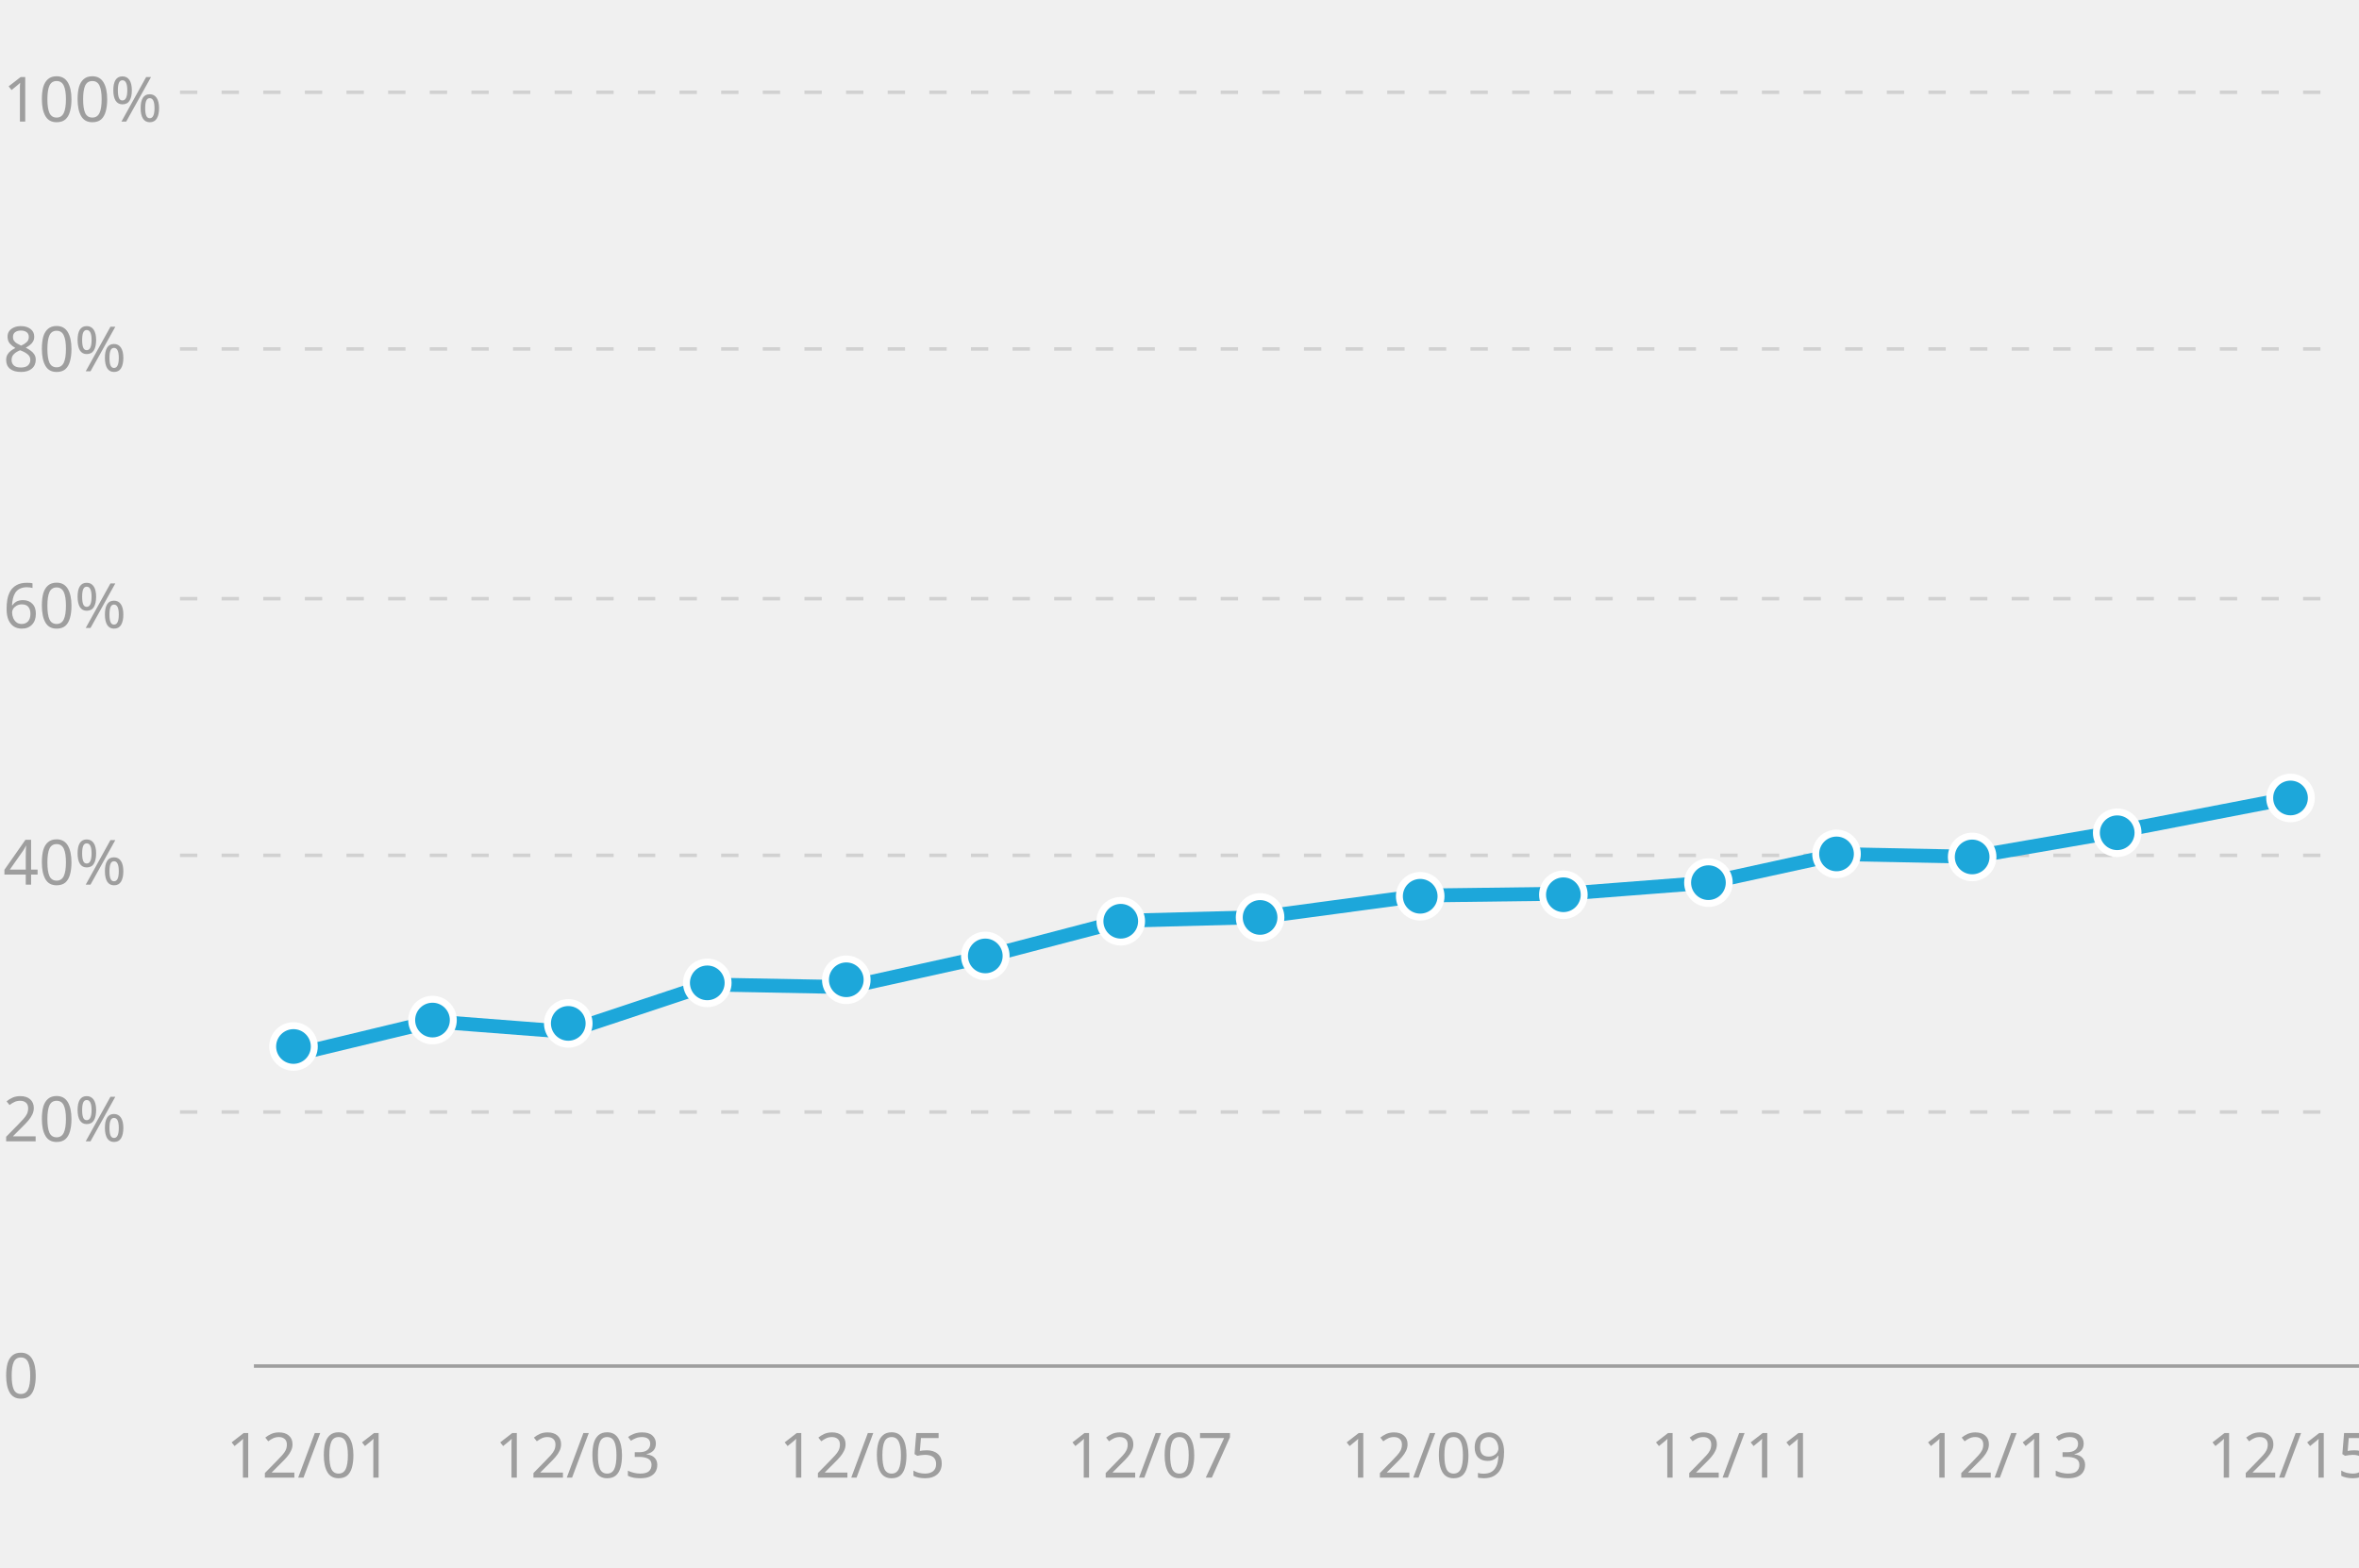
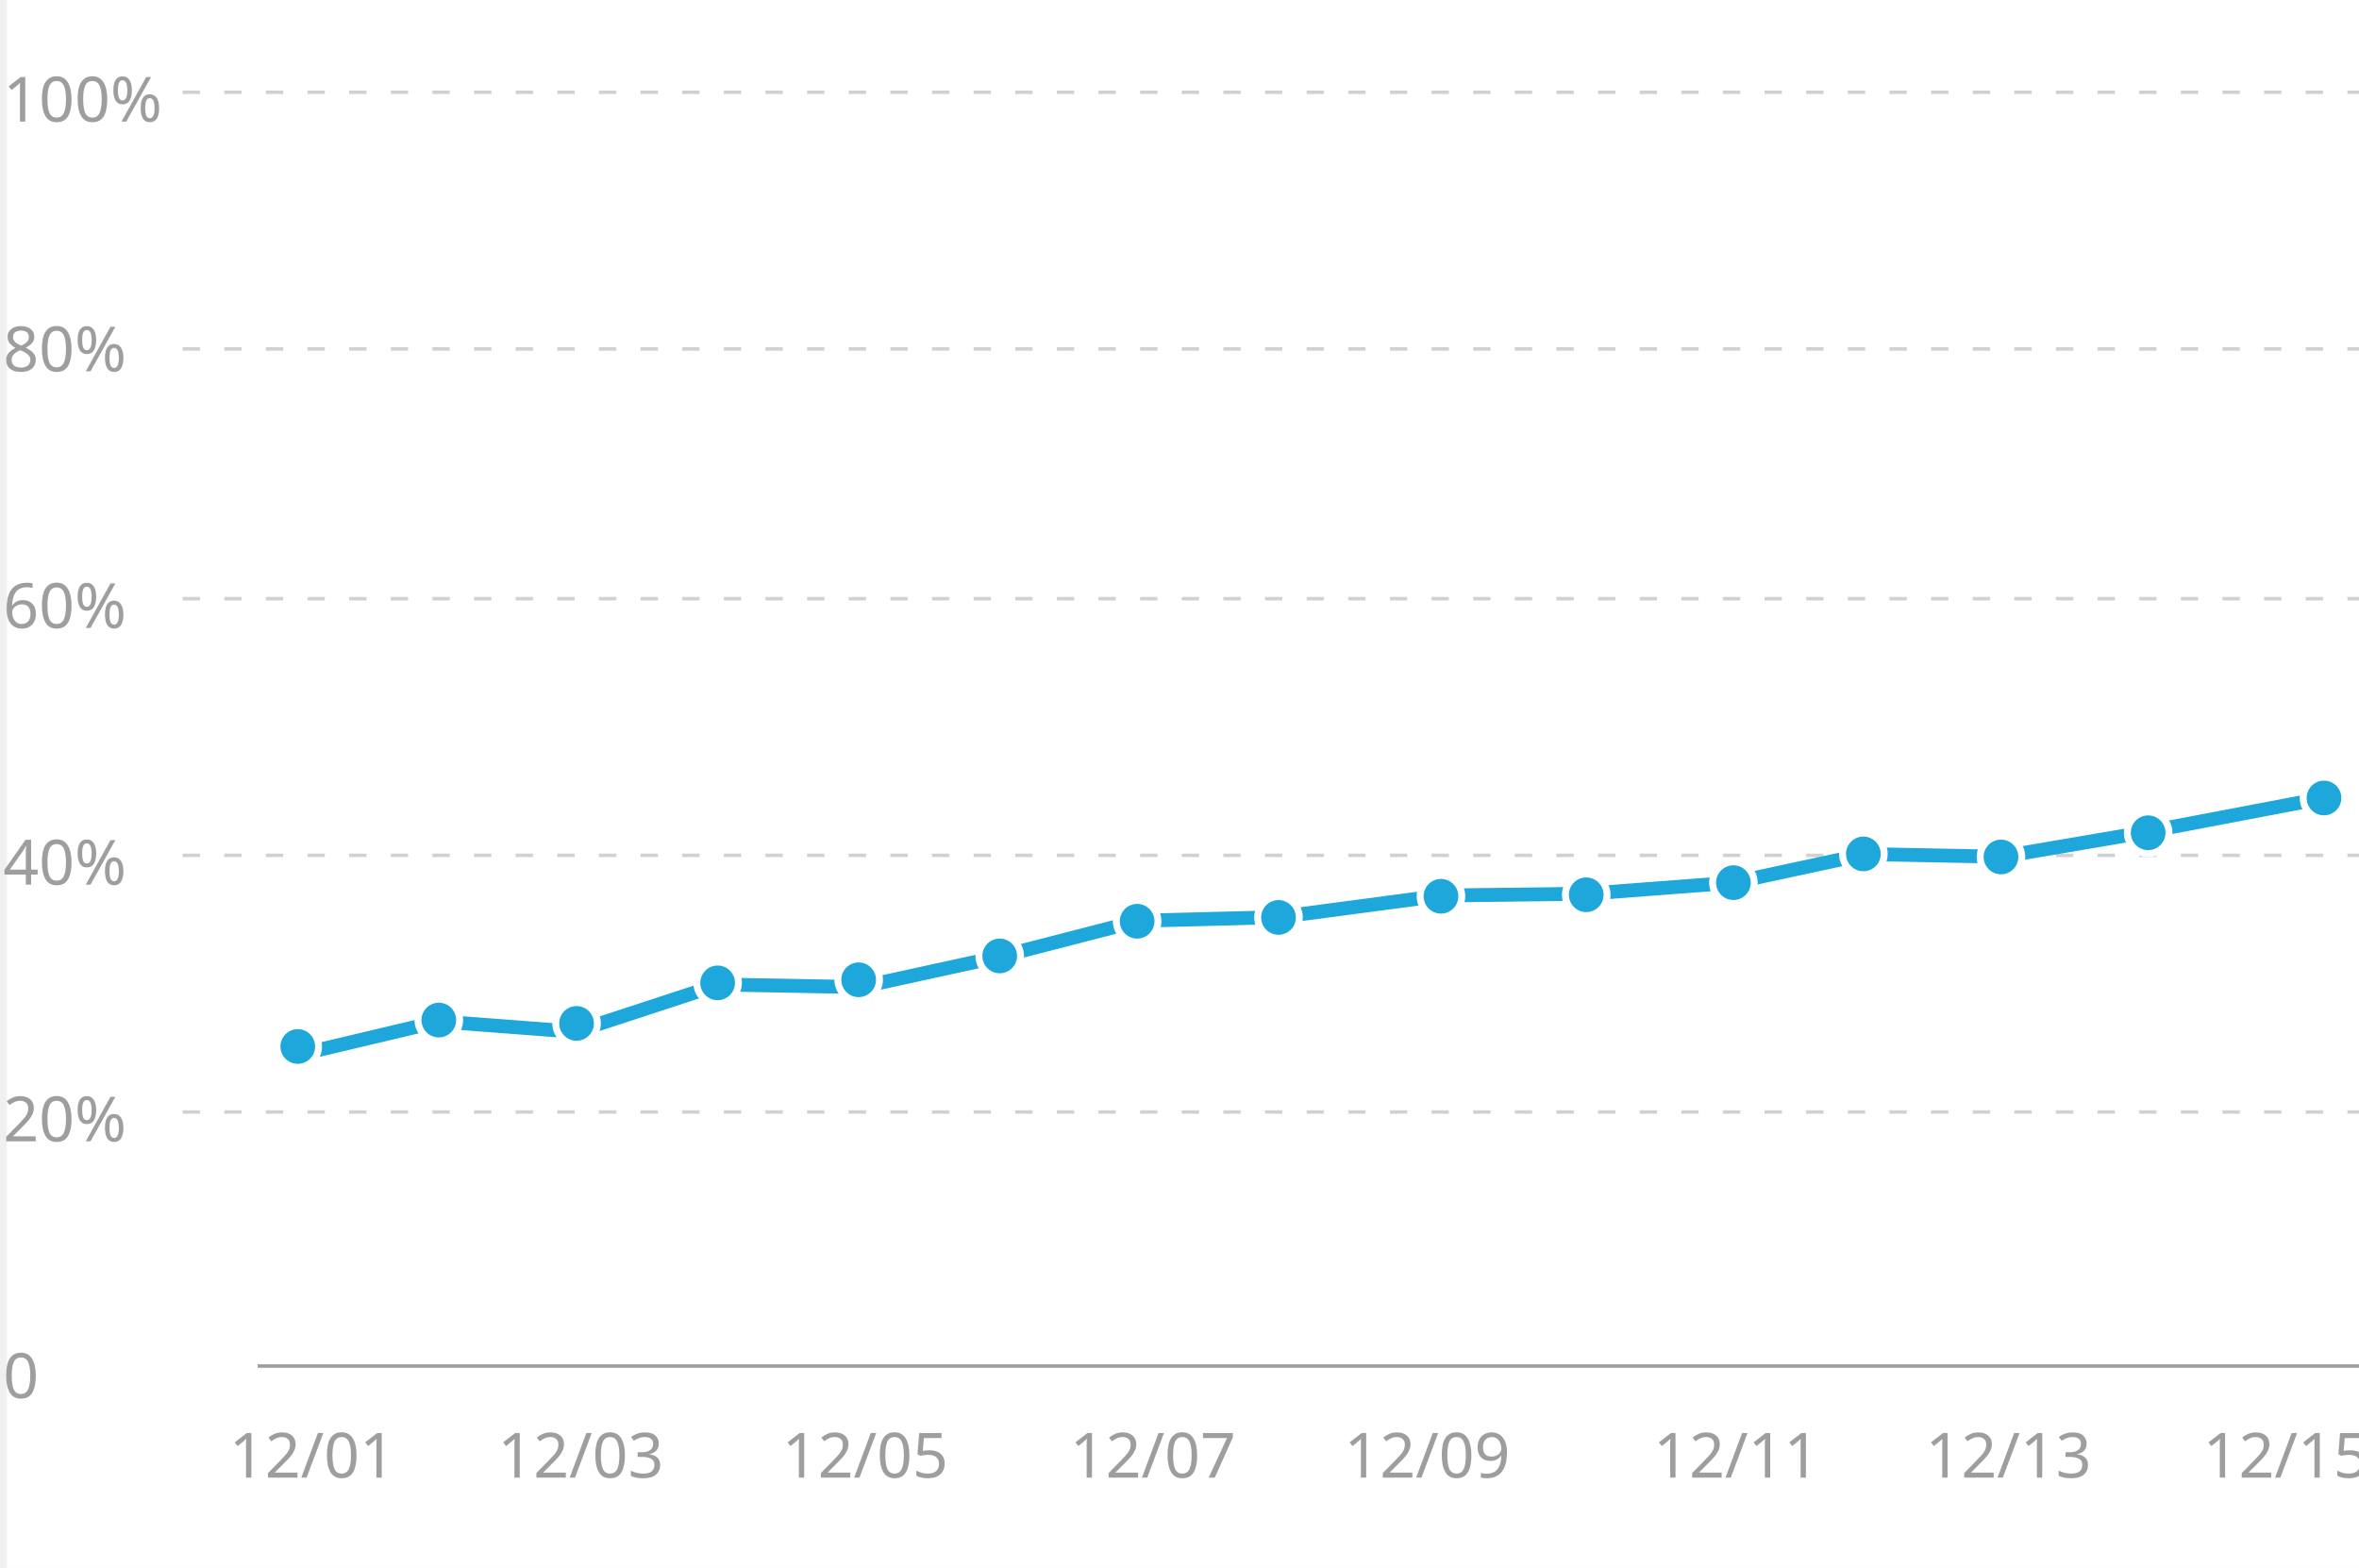
<svg xmlns="http://www.w3.org/2000/svg" width="340px" height="226px" viewBox="0 0 340 226" version="1.1">
  <defs />
  <g id="Page-1" stroke="none" stroke-width="1" fill="none" fill-rule="evenodd">
    <g id="3" transform="translate(-16, 0)">
-       <g id="*chart" transform="translate(16, 6)">
-         <g id="canvas" transform="translate(0.077175, 0)">
-           <g id="x" transform="translate(6, 197)" font-size="9" font-family="PingFangSC-Regular, PingFang SC" fill="#9E9E9E" font-weight="normal">
+       <g id="*chart" transform="translate(16, 0)">
+         <rect id="Rectangle" fill="#FFFFFF" x="1" y="0" width="340" height="226" />
+         <g id="canvas" transform="translate(0.078303, 6)">
+           <g id="x" transform="translate(6.087719, 197)" font-size="9" font-family="PingFangSC-Regular, PingFang SC" fill="#9E9E9E" font-weight="normal">
            <text id="12/01">
-               <tspan x="26.512" y="10">12/01</tspan>
+               <tspan x="26.871" y="10">12/01</tspan>
            </text>
            <text id="12/03">
-               <tspan x="65.222" y="10">12/03</tspan>
+               <tspan x="65.555" y="10">12/03</tspan>
            </text>
            <text id="12/05">
-               <tspan x="106.222" y="10">12/05</tspan>
+               <tspan x="106.555" y="10">12/05</tspan>
            </text>
            <text id="12/07">
-               <tspan x="147.699" y="10">12/07</tspan>
+               <tspan x="148.032" y="10">12/07</tspan>
            </text>
            <text id="12/09">
-               <tspan x="187.222" y="10">12/09</tspan>
+               <tspan x="187.555" y="10">12/09</tspan>
            </text>
            <text id="12/11">
-               <tspan x="231.804" y="10">12/11</tspan>
+               <tspan x="232.137" y="10">12/11</tspan>
            </text>
            <text id="12/13">
-               <tspan x="271.013" y="10">12/13</tspan>
+               <tspan x="271.346" y="10">12/13</tspan>
            </text>
            <text id="12/15">
-               <tspan x="312.013" y="10">12/15</tspan>
+               <tspan x="311.346" y="10">12/15</tspan>
            </text>
          </g>
-           <g id="y" transform="translate(0.371837, 0.524691)" font-size="9" font-family="PingFangSC-Regular, PingFang SC" fill="#9E9E9E" font-weight="normal">
+           <g id="y" transform="translate(0.377273, 0.524691)" font-size="9" font-family="PingFangSC-Regular, PingFang SC" fill="#9E9E9E" font-weight="normal">
            <text id="100%">
              <tspan x="0" y="11">100%</tspan>
            </text>
            <text id="80%">
              <tspan x="0" y="47">80%</tspan>
            </text>
            <text id="60%">
              <tspan x="0" y="84">60%</tspan>
            </text>
            <text id="40%">
              <tspan x="0" y="121">40%</tspan>
            </text>
            <text id="20%">
              <tspan x="0" y="158">20%</tspan>
            </text>
            <text id="0">
              <tspan x="0" y="195">0</tspan>
            </text>
          </g>
-           <g id="grid" transform="translate(25.76818, 5.919206)" stroke-width="0.5" stroke-linecap="square">
-             <path d="M11,185 L314,185" id="Line-3" stroke="#9E9E9E" />
-             <path d="M0.345,1.382 L312.233,1.382" id="Line-3-Copy-2" stroke="#D1D1D1" stroke-dasharray="2,4" />
-             <path d="M0.345,38.382 L312.233,38.382" id="Line-3-Copy-3" stroke="#D1D1D1" stroke-dasharray="2,4" />
-             <path d="M0.345,74.382 L312.233,74.382" id="Line-3-Copy-4" stroke="#D1D1D1" stroke-dasharray="2,4" />
-             <path d="M0.345,111.382 L312.233,111.382" id="Line-3-Copy-5" stroke="#D1D1D1" stroke-dasharray="2,4" />
-             <path d="M0.345,148.382 L312.233,148.382" id="Line-3-Copy-6" stroke="#D1D1D1" stroke-dasharray="2,4" />
+           <g id="grid" transform="translate(26.14491, 5.919206)" stroke-width="0.5" stroke-linecap="square">
+             <path d="M11.161,185 L318.591,185" id="Line-3" stroke="#9E9E9E" />
+             <path d="M0.35,1.382 L316.798,1.382" id="Line-3-Copy-2" stroke="#D1D1D1" stroke-dasharray="2,4" />
+             <path d="M0.35,38.382 L316.798,38.382" id="Line-3-Copy-3" stroke="#D1D1D1" stroke-dasharray="2,4" />
+             <path d="M0.35,74.382 L316.798,74.382" id="Line-3-Copy-4" stroke="#D1D1D1" stroke-dasharray="2,4" />
+             <path d="M0.35,111.382 L316.798,111.382" id="Line-3-Copy-5" stroke="#D1D1D1" stroke-dasharray="2,4" />
+             <path d="M0.35,148.382 L316.798,148.382" id="Line-3-Copy-6" stroke="#D1D1D1" stroke-dasharray="2,4" />
          </g>
-           <g id="line" transform="translate(38.99663, 106)">
-             <polyline id="Path-2" stroke="#1DA7DA" stroke-width="2" points="3.488 40 23.278 35.24 42.603 36.733 63.091 29.92 83.114 30.293 102.904 25.906 122.694 20.729 142.484 20.212 165.698 17.093 186.407 16.829 207.089 15.236 225.918 11.122 245.186 11.502 264.645 8.139 291.265 3" />
+           <g id="line" transform="translate(39.56676, 106)">
+             <polyline id="Path-2" stroke="#1DA7DA" stroke-width="2" points="3.539 40 23.618 35.24 43.225 36.733 64.013 29.92 84.329 30.293 104.409 25.906 124.488 20.729 144.567 20.212 168.12 17.093 189.132 16.829 210.117 15.236 229.221 11.122 248.771 11.502 268.514 8.139 295.524 3" />
            <g id="Group-20" transform="translate(0, 0)" stroke="#FFFFFF" fill="#1DA7DA">
-               <circle id="Oval-2" cx="3.225" cy="38.855" r="3" />
-               <circle id="Oval-2-Copy" cx="23.261" cy="35.046" r="3" />
-               <circle id="Oval-2-Copy-2" cx="42.83" cy="35.526" r="3" />
-               <circle id="Oval-2-Copy-3" cx="62.866" cy="29.683" r="3" />
-               <circle id="Oval-2-Copy-4" cx="82.901" cy="29.238" r="3" />
-               <circle id="Oval-2-Copy-5" cx="102.936" cy="25.8" r="3" />
-               <circle id="Oval-2-Copy-15" cx="122.46" cy="20.8" r="3" />
-               <circle id="Oval-2-Copy-6" opacity="0" cx="122.506" cy="19.801" r="3" />
-               <circle id="Oval-2-Copy-7" cx="142.541" cy="20.252" r="3" />
-               <circle id="Oval-2-Copy-8" cx="165.619" cy="17.2" r="3" />
-               <circle id="Oval-2-Copy-9" cx="186.254" cy="16.982" r="3" />
-               <circle id="Oval-2-Copy-10" cx="207.16" cy="15.238" r="3" />
-               <circle id="Oval-2-Copy-11" cx="225.622" cy="11.096" r="3" />
-               <circle id="Oval-2-Copy-12" cx="245.171" cy="11.532" r="3" />
-               <circle id="Oval-2-Copy-13" cx="266.077" cy="8.044" r="3" />
-               <circle id="Oval-2-Copy-14" cx="291.055" cy="3.03" r="3" />
+               <circle id="Oval-2" cx="3.272" cy="38.855" r="3" />
+               <circle id="Oval-2-Copy" cx="23.601" cy="35.046" r="3" />
+               <circle id="Oval-2-Copy-2" cx="43.456" cy="35.526" r="3" />
+               <circle id="Oval-2-Copy-3" cx="63.785" cy="29.683" r="3" />
+               <circle id="Oval-2-Copy-4" cx="84.113" cy="29.238" r="3" />
+               <circle id="Oval-2-Copy-5" cx="104.441" cy="25.8" r="3" />
+               <circle id="Oval-2-Copy-15" cx="124.25" cy="20.8" r="3" />
+               <circle id="Oval-2-Copy-6" opacity="0" cx="124.297" cy="19.801" r="3" />
+               <circle id="Oval-2-Copy-7" cx="144.625" cy="20.252" r="3" />
+               <circle id="Oval-2-Copy-8" cx="168.041" cy="17.2" r="3" />
+               <circle id="Oval-2-Copy-9" cx="188.977" cy="16.982" r="3" />
+               <circle id="Oval-2-Copy-10" cx="210.188" cy="15.238" r="3" />
+               <circle id="Oval-2-Copy-11" cx="228.921" cy="11.096" r="3" />
+               <circle id="Oval-2-Copy-12" cx="248.755" cy="11.532" r="3" />
+               <circle id="Oval-2-Copy-13" cx="269.967" cy="8.044" r="3" />
+               <circle id="Oval-2-Copy-14" cx="295.31" cy="3.03" r="3" />
            </g>
          </g>
        </g>
      </g>
    </g>
  </g>
</svg>
